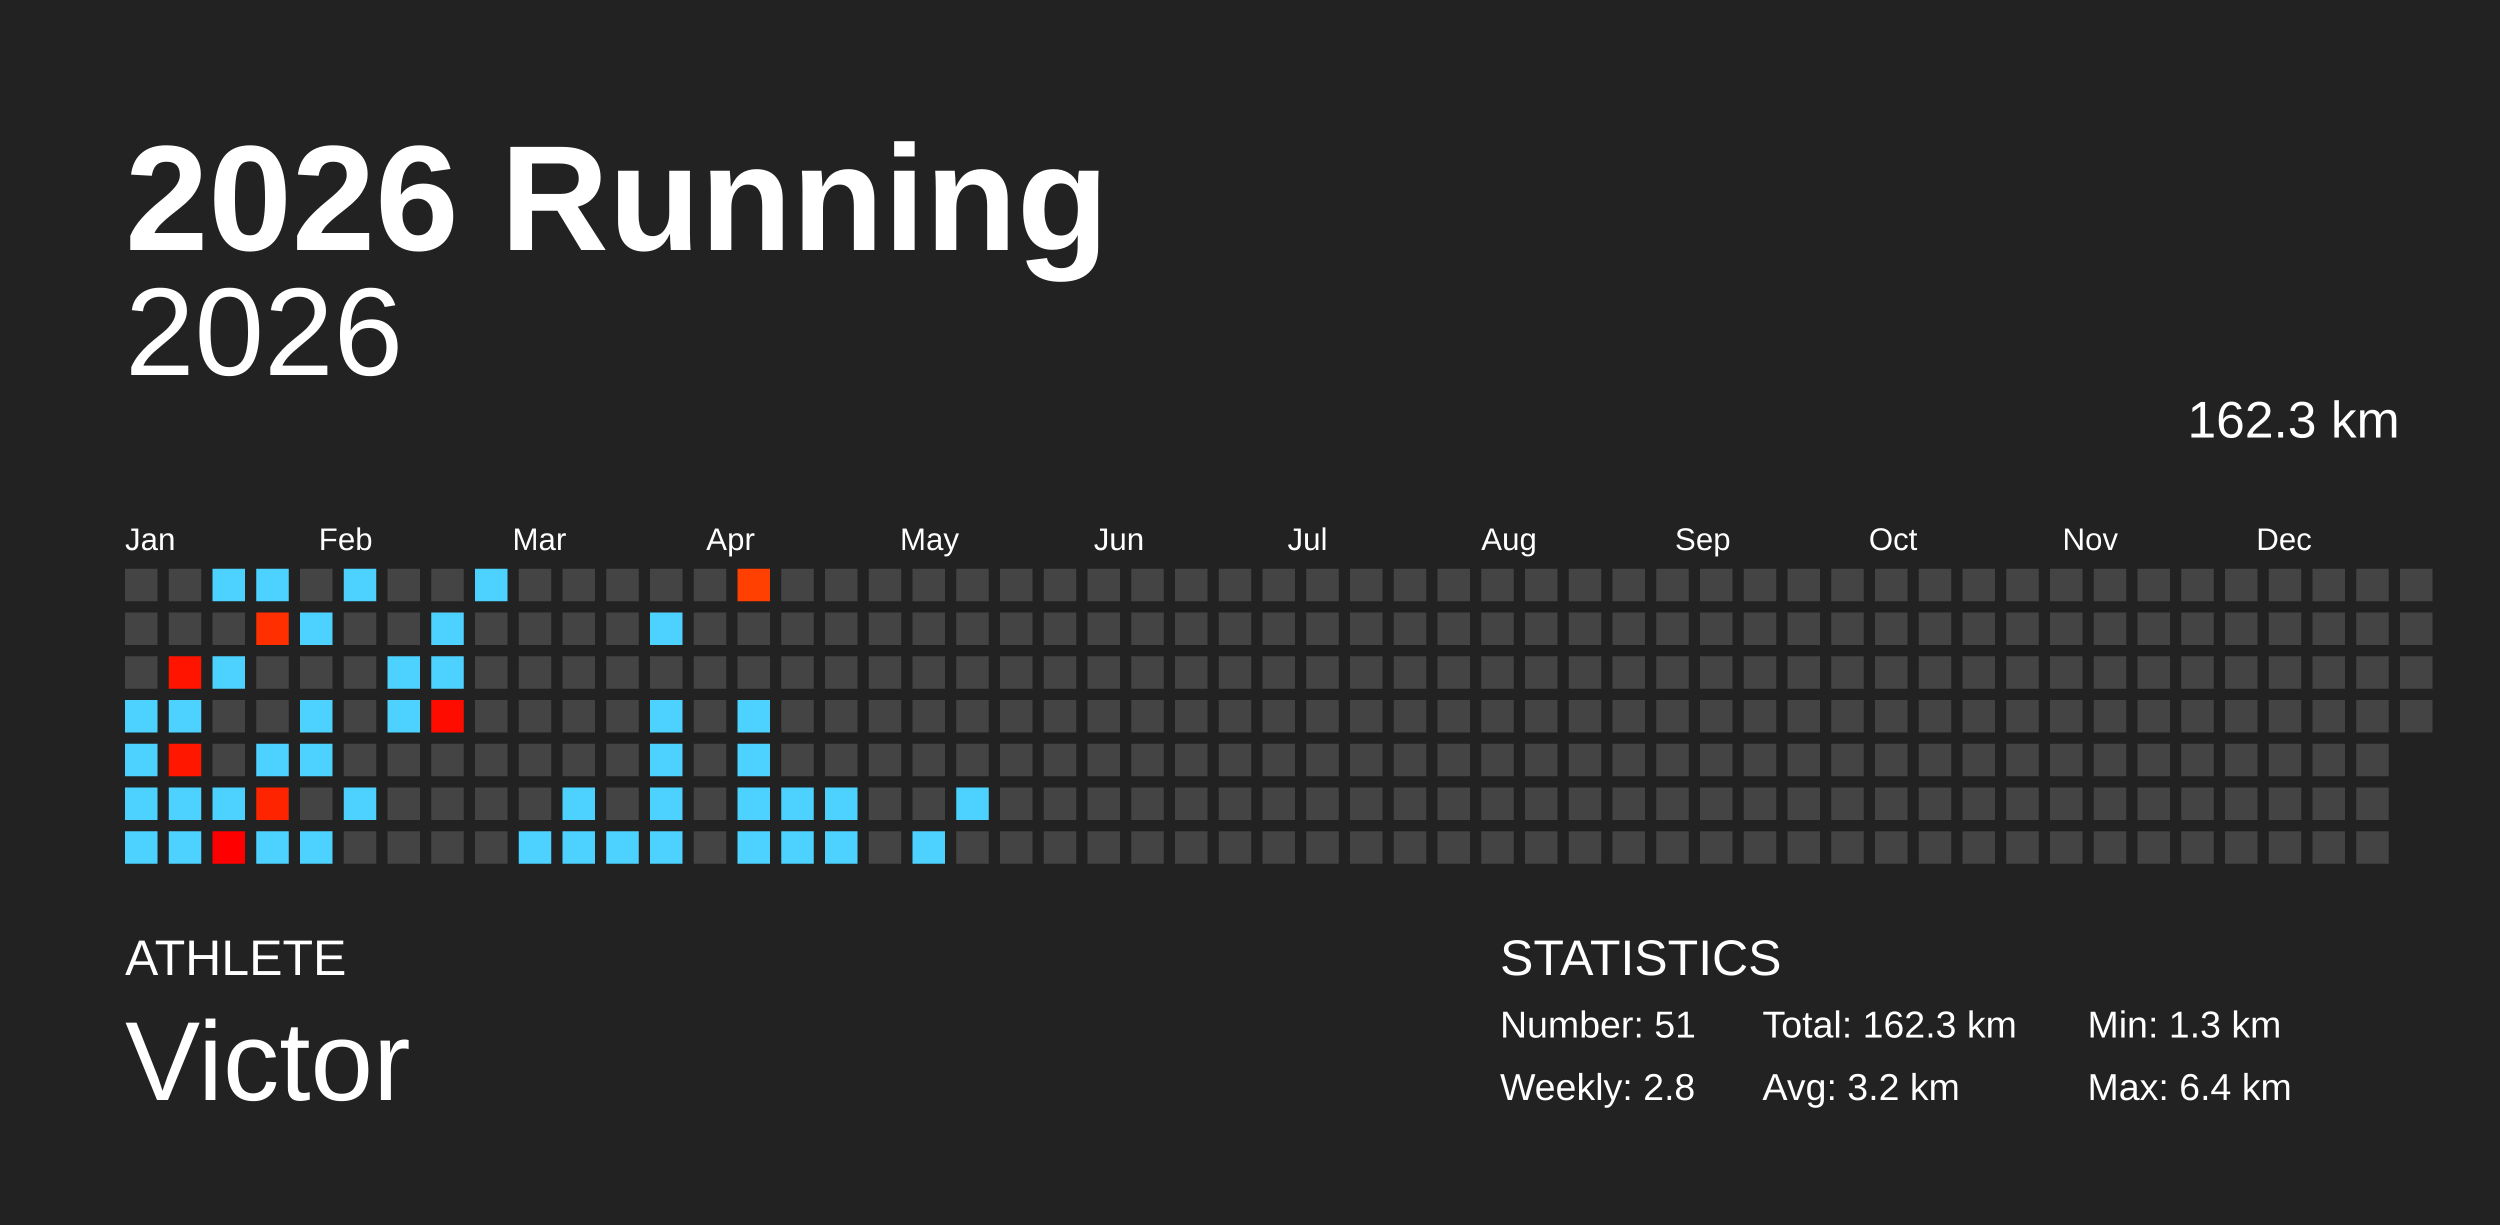
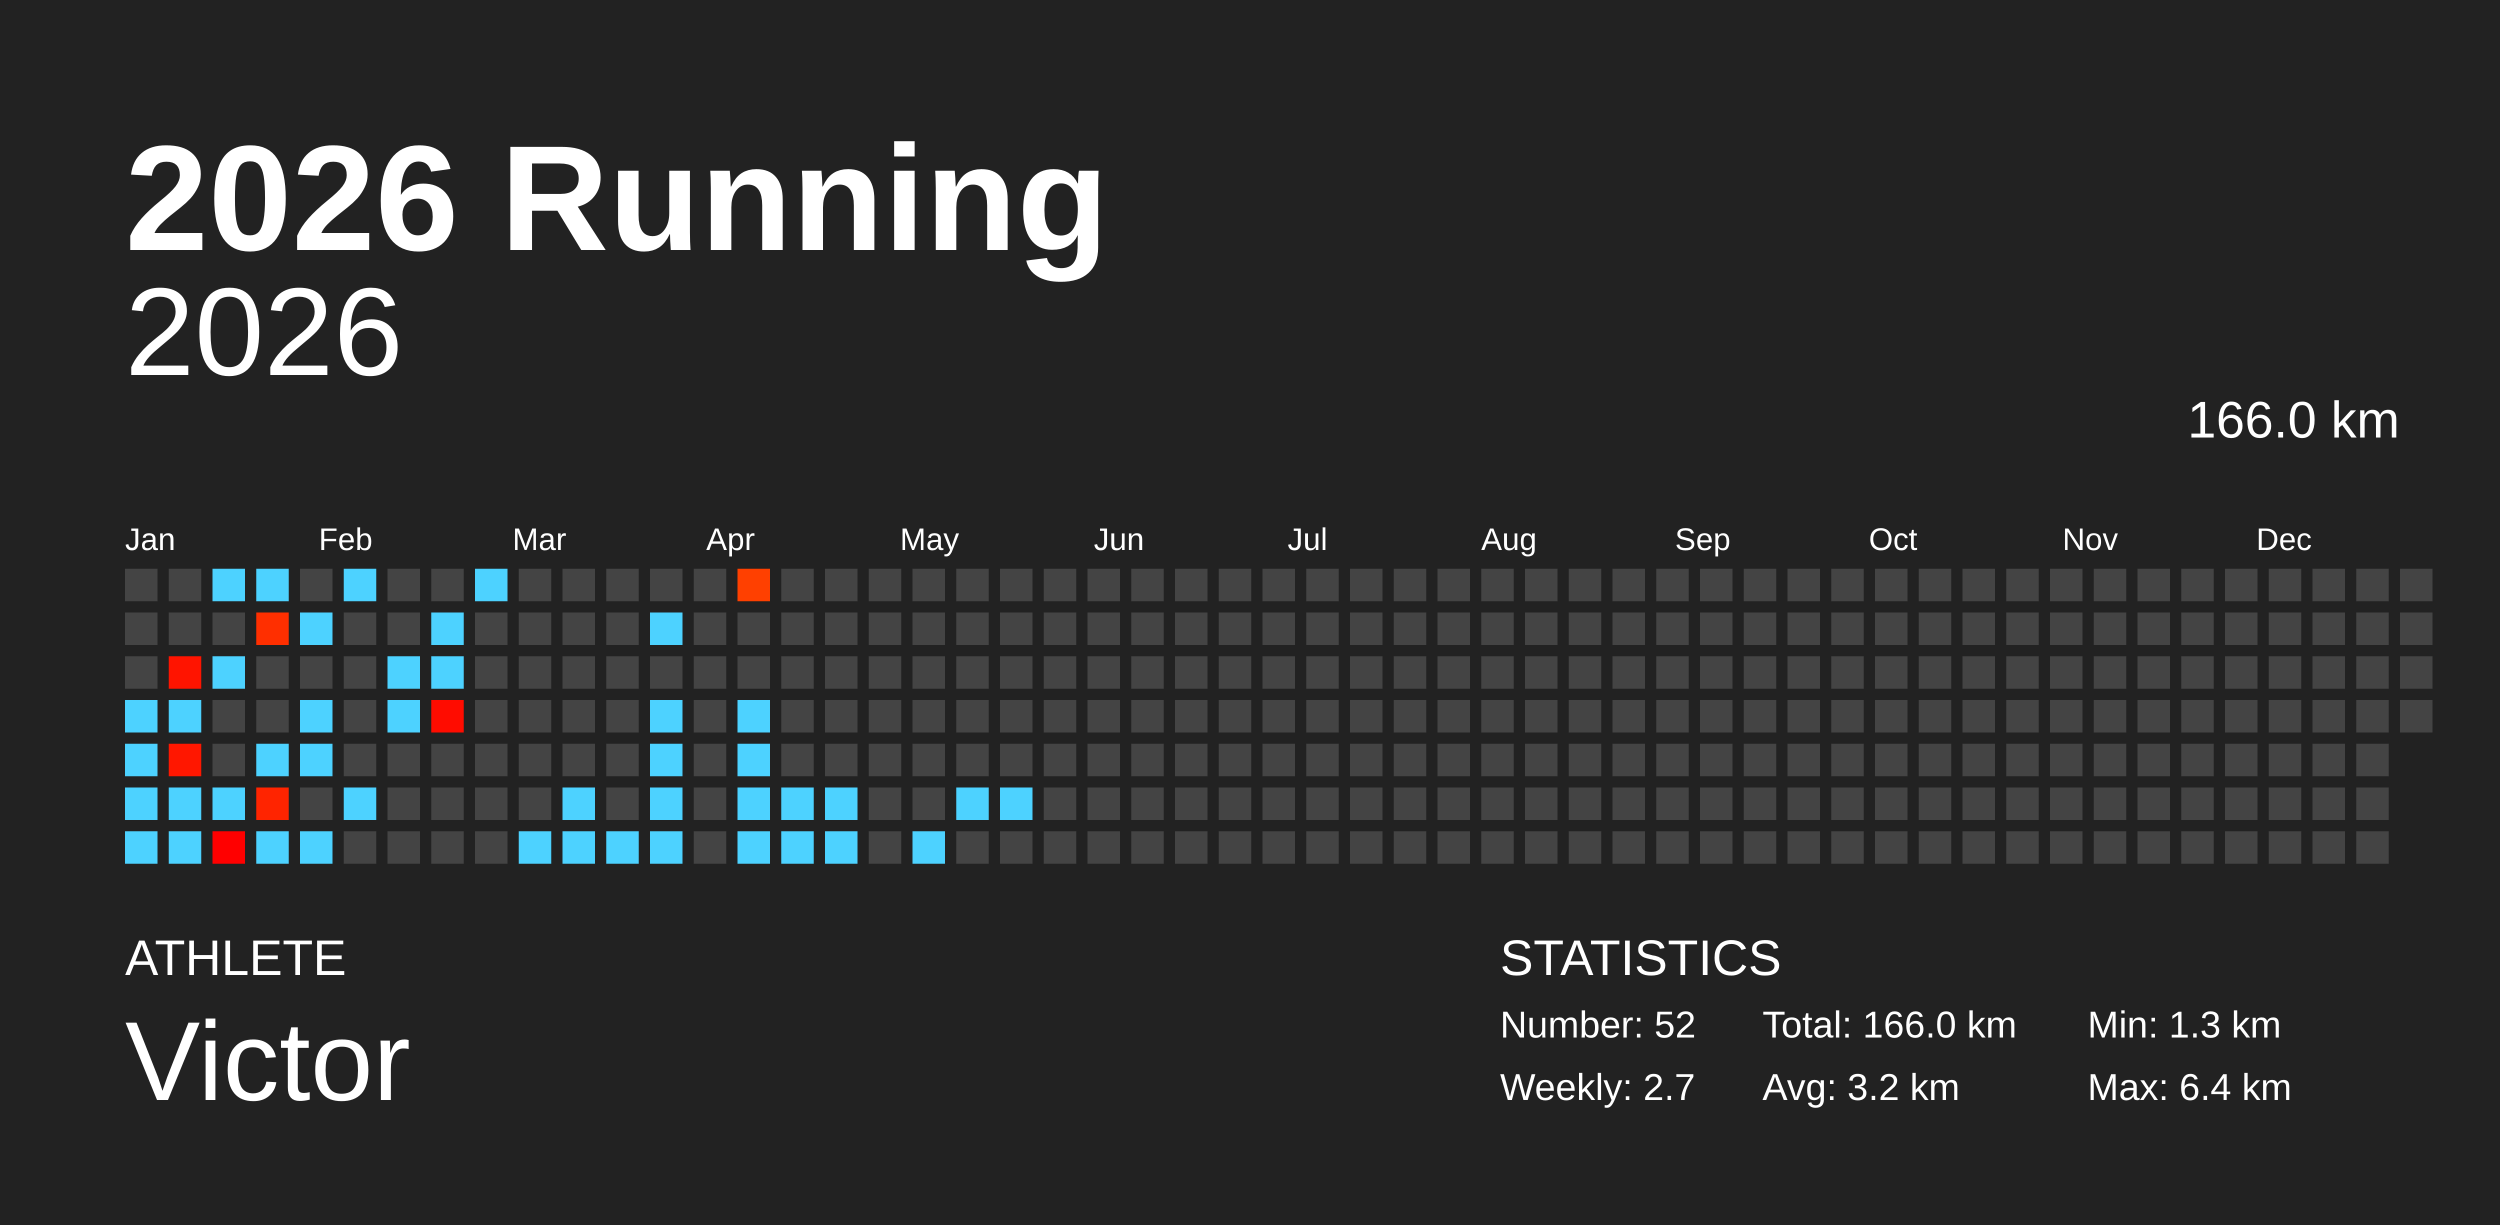
<svg xmlns="http://www.w3.org/2000/svg" baseProfile="full" height="98mm" version="1.1" viewBox="0,0,200,98" width="200mm">
  <defs />
  <rect fill="#222222" height="98" width="200" x="0" y="0" />
  <text fill="#FFFFFF" style="font-size:12px; font-family:Arial; font-weight:bold;" x="10" y="20">2026 Running</text>
  <text fill="#FFFFFF" style="font-size:4px; font-family:Arial" x="10" y="78">ATHLETE</text>
  <text fill="#FFFFFF" style="font-size:9px; font-family:Arial" x="10" y="88">Victor</text>
  <text fill="#FFFFFF" style="font-size:4px; font-family:Arial" x="120" y="78">STATISTICS</text>
-   <text fill="#FFFFFF" style="font-size:3px; font-family:Arial" x="120" y="83">Number: 51</text>
-   <text fill="#FFFFFF" style="font-size:3px; font-family:Arial" x="120" y="88">Weekly: 2.8</text>
-   <text fill="#FFFFFF" style="font-size:3px; font-family:Arial" x="141" y="83">Total: 162.3 km</text>
+   <text fill="#FFFFFF" style="font-size:3px; font-family:Arial" x="120" y="83">Number: 52</text>
+   <text fill="#FFFFFF" style="font-size:3px; font-family:Arial" x="120" y="88">Weekly: 2.7</text>
+   <text fill="#FFFFFF" style="font-size:3px; font-family:Arial" x="141" y="83">Total: 166.0 km</text>
  <text fill="#FFFFFF" style="font-size:3px; font-family:Arial" x="141" y="88">Avg: 3.2 km</text>
  <text fill="#FFFFFF" style="font-size:3px; font-family:Arial" x="167" y="83">Min: 1.3 km</text>
  <text fill="#FFFFFF" style="font-size:3px; font-family:Arial" x="167" y="88">Max: 6.4 km</text>
  <text alignment-baseline="hanging" fill="#FFFFFF" style="font-size:10.0px; font-family:Arial;" x="10" y="30">2026</text>
-   <text alignment-baseline="hanging" fill="#FFFFFF" style="font-size:4.125px; font-family:Arial;" x="175" y="35">162.3 km</text>
+   <text alignment-baseline="hanging" fill="#FFFFFF" style="font-size:4.125px; font-family:Arial;" x="175" y="35">166.0 km</text>
  <text fill="#FFFFFF" style="font-size:2.5px; font-family:Arial" x="10.0" y="44">Jan</text>
  <text fill="#FFFFFF" style="font-size:2.5px; font-family:Arial" x="25.5" y="44">Feb</text>
  <text fill="#FFFFFF" style="font-size:2.5px; font-family:Arial" x="41.0" y="44">Mar</text>
  <text fill="#FFFFFF" style="font-size:2.5px; font-family:Arial" x="56.5" y="44">Apr</text>
  <text fill="#FFFFFF" style="font-size:2.5px; font-family:Arial" x="72.0" y="44">May</text>
  <text fill="#FFFFFF" style="font-size:2.5px; font-family:Arial" x="87.5" y="44">Jun</text>
  <text fill="#FFFFFF" style="font-size:2.5px; font-family:Arial" x="103.0" y="44">Jul</text>
  <text fill="#FFFFFF" style="font-size:2.5px; font-family:Arial" x="118.5" y="44">Aug</text>
  <text fill="#FFFFFF" style="font-size:2.5px; font-family:Arial" x="134.0" y="44">Sep</text>
  <text fill="#FFFFFF" style="font-size:2.5px; font-family:Arial" x="149.5" y="44">Oct</text>
  <text fill="#FFFFFF" style="font-size:2.5px; font-family:Arial" x="165.0" y="44">Nov</text>
  <text fill="#FFFFFF" style="font-size:2.5px; font-family:Arial" x="180.5" y="44">Dec</text>
  <rect fill="#444444" height="2.6" width="2.6" x="10.0" y="45.5" />
  <rect fill="#444444" height="2.6" width="2.6" x="10.0" y="49.0" />
  <rect fill="#444444" height="2.6" width="2.6" x="10.0" y="52.5" />
  <rect fill="#4dd2ff" height="2.6" width="2.6" x="10.0" y="56.0" />
  <rect fill="#4dd2ff" height="2.6" width="2.6" x="10.0" y="59.5" />
  <rect fill="#4dd2ff" height="2.6" width="2.6" x="10.0" y="63.0" />
  <rect fill="#4dd2ff" height="2.6" width="2.6" x="10.0" y="66.5" />
  <rect fill="#444444" height="2.6" width="2.6" x="13.5" y="45.5" />
  <rect fill="#444444" height="2.6" width="2.6" x="13.5" y="49.0" />
  <rect fill="#ff1400" height="2.6" width="2.6" x="13.5" y="52.5" />
  <rect fill="#4dd2ff" height="2.6" width="2.6" x="13.5" y="56.0" />
  <rect fill="#ff1700" height="2.6" width="2.6" x="13.5" y="59.5" />
  <rect fill="#4dd2ff" height="2.6" width="2.6" x="13.5" y="63.0" />
  <rect fill="#4dd2ff" height="2.6" width="2.6" x="13.5" y="66.5" />
  <rect fill="#4dd2ff" height="2.6" width="2.6" x="17.0" y="45.5" />
  <rect fill="#444444" height="2.6" width="2.6" x="17.0" y="49.0" />
  <rect fill="#4dd2ff" height="2.6" width="2.6" x="17.0" y="52.5" />
  <rect fill="#444444" height="2.6" width="2.6" x="17.0" y="56.0" />
  <rect fill="#444444" height="2.6" width="2.6" x="17.0" y="59.5" />
  <rect fill="#4dd2ff" height="2.6" width="2.6" x="17.0" y="63.0" />
  <rect fill="#ff0000" height="2.6" width="2.6" x="17.0" y="66.5" />
  <rect fill="#4dd2ff" height="2.6" width="2.6" x="20.5" y="45.5" />
  <rect fill="#ff2f00" height="2.6" width="2.6" x="20.5" y="49.0" />
  <rect fill="#444444" height="2.6" width="2.6" x="20.5" y="52.5" />
  <rect fill="#444444" height="2.6" width="2.6" x="20.5" y="56.0" />
  <rect fill="#4dd2ff" height="2.6" width="2.6" x="20.5" y="59.5" />
  <rect fill="#ff2400" height="2.6" width="2.6" x="20.5" y="63.0" />
  <rect fill="#4dd2ff" height="2.6" width="2.6" x="20.5" y="66.5" />
  <rect fill="#444444" height="2.6" width="2.6" x="24.0" y="45.5" />
  <rect fill="#4dd2ff" height="2.6" width="2.6" x="24.0" y="49.0" />
  <rect fill="#444444" height="2.6" width="2.6" x="24.0" y="52.5" />
  <rect fill="#4dd2ff" height="2.6" width="2.6" x="24.0" y="56.0" />
  <rect fill="#4dd2ff" height="2.6" width="2.6" x="24.0" y="59.5" />
  <rect fill="#444444" height="2.6" width="2.6" x="24.0" y="63.0" />
  <rect fill="#4dd2ff" height="2.6" width="2.6" x="24.0" y="66.5" />
  <rect fill="#4dd2ff" height="2.6" width="2.6" x="27.5" y="45.5" />
  <rect fill="#444444" height="2.6" width="2.6" x="27.5" y="49.0" />
  <rect fill="#444444" height="2.6" width="2.6" x="27.5" y="52.5" />
  <rect fill="#444444" height="2.6" width="2.6" x="27.5" y="56.0" />
  <rect fill="#444444" height="2.6" width="2.6" x="27.5" y="59.5" />
  <rect fill="#4dd2ff" height="2.6" width="2.6" x="27.5" y="63.0" />
  <rect fill="#444444" height="2.6" width="2.6" x="27.5" y="66.5" />
  <rect fill="#444444" height="2.6" width="2.6" x="31.0" y="45.5" />
  <rect fill="#444444" height="2.6" width="2.6" x="31.0" y="49.0" />
  <rect fill="#4dd2ff" height="2.6" width="2.6" x="31.0" y="52.5" />
  <rect fill="#4dd2ff" height="2.6" width="2.6" x="31.0" y="56.0" />
  <rect fill="#444444" height="2.6" width="2.6" x="31.0" y="59.5" />
  <rect fill="#444444" height="2.6" width="2.6" x="31.0" y="63.0" />
  <rect fill="#444444" height="2.6" width="2.6" x="31.0" y="66.5" />
  <rect fill="#444444" height="2.6" width="2.6" x="34.5" y="45.5" />
  <rect fill="#4dd2ff" height="2.6" width="2.6" x="34.5" y="49.0" />
  <rect fill="#4dd2ff" height="2.6" width="2.6" x="34.5" y="52.5" />
  <rect fill="#ff0c00" height="2.6" width="2.6" x="34.5" y="56.0" />
  <rect fill="#444444" height="2.6" width="2.6" x="34.5" y="59.5" />
  <rect fill="#444444" height="2.6" width="2.6" x="34.5" y="63.0" />
  <rect fill="#444444" height="2.6" width="2.6" x="34.5" y="66.5" />
  <rect fill="#4dd2ff" height="2.6" width="2.6" x="38.0" y="45.5" />
  <rect fill="#444444" height="2.6" width="2.6" x="38.0" y="49.0" />
  <rect fill="#444444" height="2.6" width="2.6" x="38.0" y="52.5" />
  <rect fill="#444444" height="2.6" width="2.6" x="38.0" y="56.0" />
  <rect fill="#444444" height="2.6" width="2.6" x="38.0" y="59.5" />
  <rect fill="#444444" height="2.6" width="2.6" x="38.0" y="63.0" />
  <rect fill="#444444" height="2.6" width="2.6" x="38.0" y="66.5" />
  <rect fill="#444444" height="2.6" width="2.6" x="41.5" y="45.5" />
  <rect fill="#444444" height="2.6" width="2.6" x="41.5" y="49.0" />
  <rect fill="#444444" height="2.6" width="2.6" x="41.5" y="52.5" />
  <rect fill="#444444" height="2.6" width="2.6" x="41.5" y="56.0" />
  <rect fill="#444444" height="2.6" width="2.6" x="41.5" y="59.5" />
  <rect fill="#444444" height="2.6" width="2.6" x="41.5" y="63.0" />
  <rect fill="#4dd2ff" height="2.6" width="2.6" x="41.5" y="66.5" />
  <rect fill="#444444" height="2.6" width="2.6" x="45.0" y="45.5" />
  <rect fill="#444444" height="2.6" width="2.6" x="45.0" y="49.0" />
  <rect fill="#444444" height="2.6" width="2.6" x="45.0" y="52.5" />
  <rect fill="#444444" height="2.6" width="2.6" x="45.0" y="56.0" />
  <rect fill="#444444" height="2.6" width="2.6" x="45.0" y="59.5" />
  <rect fill="#4dd2ff" height="2.6" width="2.6" x="45.0" y="63.0" />
  <rect fill="#4dd2ff" height="2.6" width="2.6" x="45.0" y="66.5" />
  <rect fill="#444444" height="2.6" width="2.6" x="48.5" y="45.5" />
  <rect fill="#444444" height="2.6" width="2.6" x="48.5" y="49.0" />
  <rect fill="#444444" height="2.6" width="2.6" x="48.5" y="52.5" />
  <rect fill="#444444" height="2.6" width="2.6" x="48.5" y="56.0" />
  <rect fill="#444444" height="2.6" width="2.6" x="48.5" y="59.5" />
  <rect fill="#444444" height="2.6" width="2.6" x="48.5" y="63.0" />
  <rect fill="#4dd2ff" height="2.6" width="2.6" x="48.5" y="66.5" />
  <rect fill="#444444" height="2.6" width="2.6" x="52.0" y="45.5" />
  <rect fill="#4dd2ff" height="2.6" width="2.6" x="52.0" y="49.0" />
  <rect fill="#444444" height="2.6" width="2.6" x="52.0" y="52.5" />
  <rect fill="#4dd2ff" height="2.6" width="2.6" x="52.0" y="56.0" />
  <rect fill="#4dd2ff" height="2.6" width="2.6" x="52.0" y="59.5" />
  <rect fill="#4dd2ff" height="2.6" width="2.6" x="52.0" y="63.0" />
  <rect fill="#4dd2ff" height="2.6" width="2.6" x="52.0" y="66.5" />
  <rect fill="#444444" height="2.6" width="2.6" x="55.5" y="45.5" />
  <rect fill="#444444" height="2.6" width="2.6" x="55.5" y="49.0" />
  <rect fill="#444444" height="2.6" width="2.6" x="55.5" y="52.5" />
  <rect fill="#444444" height="2.6" width="2.6" x="55.5" y="56.0" />
  <rect fill="#444444" height="2.6" width="2.6" x="55.5" y="59.5" />
  <rect fill="#444444" height="2.6" width="2.6" x="55.5" y="63.0" />
  <rect fill="#444444" height="2.6" width="2.6" x="55.5" y="66.5" />
  <rect fill="#ff4000" height="2.6" width="2.6" x="59.0" y="45.5" />
  <rect fill="#444444" height="2.6" width="2.6" x="59.0" y="49.0" />
  <rect fill="#444444" height="2.6" width="2.6" x="59.0" y="52.5" />
  <rect fill="#4dd2ff" height="2.6" width="2.6" x="59.0" y="56.0" />
  <rect fill="#4dd2ff" height="2.6" width="2.6" x="59.0" y="59.5" />
  <rect fill="#4dd2ff" height="2.6" width="2.6" x="59.0" y="63.0" />
  <rect fill="#4dd2ff" height="2.6" width="2.6" x="59.0" y="66.5" />
  <rect fill="#444444" height="2.6" width="2.6" x="62.5" y="45.5" />
  <rect fill="#444444" height="2.6" width="2.6" x="62.5" y="49.0" />
  <rect fill="#444444" height="2.6" width="2.6" x="62.5" y="52.5" />
  <rect fill="#444444" height="2.6" width="2.6" x="62.5" y="56.0" />
  <rect fill="#444444" height="2.6" width="2.6" x="62.5" y="59.5" />
  <rect fill="#4dd2ff" height="2.6" width="2.6" x="62.5" y="63.0" />
  <rect fill="#4dd2ff" height="2.6" width="2.6" x="62.5" y="66.5" />
  <rect fill="#444444" height="2.6" width="2.6" x="66.0" y="45.5" />
  <rect fill="#444444" height="2.6" width="2.6" x="66.0" y="49.0" />
  <rect fill="#444444" height="2.6" width="2.6" x="66.0" y="52.5" />
  <rect fill="#444444" height="2.6" width="2.6" x="66.0" y="56.0" />
  <rect fill="#444444" height="2.6" width="2.6" x="66.0" y="59.5" />
  <rect fill="#4dd2ff" height="2.6" width="2.6" x="66.0" y="63.0" />
  <rect fill="#4dd2ff" height="2.6" width="2.6" x="66.0" y="66.5" />
  <rect fill="#444444" height="2.6" width="2.6" x="69.5" y="45.5" />
  <rect fill="#444444" height="2.6" width="2.6" x="69.5" y="49.0" />
  <rect fill="#444444" height="2.6" width="2.6" x="69.5" y="52.5" />
  <rect fill="#444444" height="2.6" width="2.6" x="69.5" y="56.0" />
  <rect fill="#444444" height="2.6" width="2.6" x="69.5" y="59.5" />
  <rect fill="#444444" height="2.6" width="2.6" x="69.5" y="63.0" />
  <rect fill="#444444" height="2.6" width="2.6" x="69.5" y="66.5" />
  <rect fill="#444444" height="2.6" width="2.6" x="73.0" y="45.5" />
  <rect fill="#444444" height="2.6" width="2.6" x="73.0" y="49.0" />
  <rect fill="#444444" height="2.6" width="2.6" x="73.0" y="52.5" />
  <rect fill="#444444" height="2.6" width="2.6" x="73.0" y="56.0" />
  <rect fill="#444444" height="2.6" width="2.6" x="73.0" y="59.5" />
  <rect fill="#444444" height="2.6" width="2.6" x="73.0" y="63.0" />
  <rect fill="#4dd2ff" height="2.6" width="2.6" x="73.0" y="66.5" />
  <rect fill="#444444" height="2.6" width="2.6" x="76.5" y="45.5" />
  <rect fill="#444444" height="2.6" width="2.6" x="76.5" y="49.0" />
  <rect fill="#444444" height="2.6" width="2.6" x="76.5" y="52.5" />
  <rect fill="#444444" height="2.6" width="2.6" x="76.5" y="56.0" />
  <rect fill="#444444" height="2.6" width="2.6" x="76.5" y="59.5" />
  <rect fill="#4dd2ff" height="2.6" width="2.6" x="76.5" y="63.0" />
  <rect fill="#444444" height="2.6" width="2.6" x="76.5" y="66.5" />
  <rect fill="#444444" height="2.6" width="2.6" x="80.0" y="45.5" />
  <rect fill="#444444" height="2.6" width="2.6" x="80.0" y="49.0" />
  <rect fill="#444444" height="2.6" width="2.6" x="80.0" y="52.5" />
  <rect fill="#444444" height="2.6" width="2.6" x="80.0" y="56.0" />
  <rect fill="#444444" height="2.6" width="2.6" x="80.0" y="59.5" />
-   <rect fill="#444444" height="2.6" width="2.6" x="80.0" y="63.0" />
+   <rect fill="#4dd2ff" height="2.6" width="2.6" x="80.0" y="63.0" />
  <rect fill="#444444" height="2.6" width="2.6" x="80.0" y="66.5" />
  <rect fill="#444444" height="2.6" width="2.6" x="83.5" y="45.5" />
  <rect fill="#444444" height="2.6" width="2.6" x="83.5" y="49.0" />
  <rect fill="#444444" height="2.6" width="2.6" x="83.5" y="52.5" />
  <rect fill="#444444" height="2.6" width="2.6" x="83.5" y="56.0" />
  <rect fill="#444444" height="2.6" width="2.6" x="83.5" y="59.5" />
  <rect fill="#444444" height="2.6" width="2.6" x="83.5" y="63.0" />
  <rect fill="#444444" height="2.6" width="2.6" x="83.5" y="66.5" />
  <rect fill="#444444" height="2.6" width="2.6" x="87.0" y="45.5" />
  <rect fill="#444444" height="2.6" width="2.6" x="87.0" y="49.0" />
  <rect fill="#444444" height="2.6" width="2.6" x="87.0" y="52.5" />
  <rect fill="#444444" height="2.6" width="2.6" x="87.0" y="56.0" />
  <rect fill="#444444" height="2.6" width="2.6" x="87.0" y="59.5" />
  <rect fill="#444444" height="2.6" width="2.6" x="87.0" y="63.0" />
  <rect fill="#444444" height="2.6" width="2.6" x="87.0" y="66.5" />
  <rect fill="#444444" height="2.6" width="2.6" x="90.5" y="45.5" />
  <rect fill="#444444" height="2.6" width="2.6" x="90.5" y="49.0" />
  <rect fill="#444444" height="2.6" width="2.6" x="90.5" y="52.5" />
  <rect fill="#444444" height="2.6" width="2.6" x="90.5" y="56.0" />
  <rect fill="#444444" height="2.6" width="2.6" x="90.5" y="59.5" />
  <rect fill="#444444" height="2.6" width="2.6" x="90.5" y="63.0" />
  <rect fill="#444444" height="2.6" width="2.6" x="90.5" y="66.5" />
  <rect fill="#444444" height="2.6" width="2.6" x="94.0" y="45.5" />
  <rect fill="#444444" height="2.6" width="2.6" x="94.0" y="49.0" />
  <rect fill="#444444" height="2.6" width="2.6" x="94.0" y="52.5" />
  <rect fill="#444444" height="2.6" width="2.6" x="94.0" y="56.0" />
  <rect fill="#444444" height="2.6" width="2.6" x="94.0" y="59.5" />
  <rect fill="#444444" height="2.6" width="2.6" x="94.0" y="63.0" />
  <rect fill="#444444" height="2.6" width="2.6" x="94.0" y="66.5" />
  <rect fill="#444444" height="2.6" width="2.6" x="97.5" y="45.5" />
  <rect fill="#444444" height="2.6" width="2.6" x="97.5" y="49.0" />
  <rect fill="#444444" height="2.6" width="2.6" x="97.5" y="52.5" />
  <rect fill="#444444" height="2.6" width="2.6" x="97.5" y="56.0" />
  <rect fill="#444444" height="2.6" width="2.6" x="97.5" y="59.5" />
  <rect fill="#444444" height="2.6" width="2.6" x="97.5" y="63.0" />
  <rect fill="#444444" height="2.6" width="2.6" x="97.5" y="66.5" />
  <rect fill="#444444" height="2.6" width="2.6" x="101.0" y="45.5" />
  <rect fill="#444444" height="2.6" width="2.6" x="101.0" y="49.0" />
  <rect fill="#444444" height="2.6" width="2.6" x="101.0" y="52.5" />
  <rect fill="#444444" height="2.6" width="2.6" x="101.0" y="56.0" />
  <rect fill="#444444" height="2.6" width="2.6" x="101.0" y="59.5" />
  <rect fill="#444444" height="2.6" width="2.6" x="101.0" y="63.0" />
  <rect fill="#444444" height="2.6" width="2.6" x="101.0" y="66.5" />
  <rect fill="#444444" height="2.6" width="2.6" x="104.5" y="45.5" />
  <rect fill="#444444" height="2.6" width="2.6" x="104.5" y="49.0" />
  <rect fill="#444444" height="2.6" width="2.6" x="104.5" y="52.5" />
  <rect fill="#444444" height="2.6" width="2.6" x="104.5" y="56.0" />
  <rect fill="#444444" height="2.6" width="2.6" x="104.5" y="59.5" />
  <rect fill="#444444" height="2.6" width="2.6" x="104.5" y="63.0" />
  <rect fill="#444444" height="2.6" width="2.6" x="104.5" y="66.5" />
  <rect fill="#444444" height="2.6" width="2.6" x="108.0" y="45.5" />
  <rect fill="#444444" height="2.6" width="2.6" x="108.0" y="49.0" />
  <rect fill="#444444" height="2.6" width="2.6" x="108.0" y="52.5" />
  <rect fill="#444444" height="2.6" width="2.6" x="108.0" y="56.0" />
  <rect fill="#444444" height="2.6" width="2.6" x="108.0" y="59.5" />
  <rect fill="#444444" height="2.6" width="2.6" x="108.0" y="63.0" />
  <rect fill="#444444" height="2.6" width="2.6" x="108.0" y="66.5" />
  <rect fill="#444444" height="2.6" width="2.6" x="111.5" y="45.5" />
  <rect fill="#444444" height="2.6" width="2.6" x="111.5" y="49.0" />
  <rect fill="#444444" height="2.6" width="2.6" x="111.5" y="52.5" />
  <rect fill="#444444" height="2.6" width="2.6" x="111.5" y="56.0" />
  <rect fill="#444444" height="2.6" width="2.6" x="111.5" y="59.5" />
  <rect fill="#444444" height="2.6" width="2.6" x="111.5" y="63.0" />
  <rect fill="#444444" height="2.6" width="2.6" x="111.5" y="66.5" />
  <rect fill="#444444" height="2.6" width="2.6" x="115.0" y="45.5" />
  <rect fill="#444444" height="2.6" width="2.6" x="115.0" y="49.0" />
  <rect fill="#444444" height="2.6" width="2.6" x="115.0" y="52.5" />
  <rect fill="#444444" height="2.6" width="2.6" x="115.0" y="56.0" />
  <rect fill="#444444" height="2.6" width="2.6" x="115.0" y="59.5" />
  <rect fill="#444444" height="2.6" width="2.6" x="115.0" y="63.0" />
  <rect fill="#444444" height="2.6" width="2.6" x="115.0" y="66.5" />
  <rect fill="#444444" height="2.6" width="2.6" x="118.5" y="45.5" />
  <rect fill="#444444" height="2.6" width="2.6" x="118.5" y="49.0" />
  <rect fill="#444444" height="2.6" width="2.6" x="118.5" y="52.5" />
  <rect fill="#444444" height="2.6" width="2.6" x="118.5" y="56.0" />
  <rect fill="#444444" height="2.6" width="2.6" x="118.5" y="59.5" />
  <rect fill="#444444" height="2.6" width="2.6" x="118.5" y="63.0" />
  <rect fill="#444444" height="2.6" width="2.6" x="118.5" y="66.5" />
  <rect fill="#444444" height="2.6" width="2.6" x="122.0" y="45.5" />
  <rect fill="#444444" height="2.6" width="2.6" x="122.0" y="49.0" />
  <rect fill="#444444" height="2.6" width="2.6" x="122.0" y="52.5" />
  <rect fill="#444444" height="2.6" width="2.6" x="122.0" y="56.0" />
  <rect fill="#444444" height="2.6" width="2.6" x="122.0" y="59.5" />
  <rect fill="#444444" height="2.6" width="2.6" x="122.0" y="63.0" />
  <rect fill="#444444" height="2.6" width="2.6" x="122.0" y="66.5" />
  <rect fill="#444444" height="2.6" width="2.6" x="125.5" y="45.5" />
  <rect fill="#444444" height="2.6" width="2.6" x="125.5" y="49.0" />
  <rect fill="#444444" height="2.6" width="2.6" x="125.5" y="52.5" />
  <rect fill="#444444" height="2.6" width="2.6" x="125.5" y="56.0" />
  <rect fill="#444444" height="2.6" width="2.6" x="125.5" y="59.5" />
  <rect fill="#444444" height="2.6" width="2.6" x="125.5" y="63.0" />
  <rect fill="#444444" height="2.6" width="2.6" x="125.5" y="66.5" />
  <rect fill="#444444" height="2.6" width="2.6" x="129.0" y="45.5" />
  <rect fill="#444444" height="2.6" width="2.6" x="129.0" y="49.0" />
  <rect fill="#444444" height="2.6" width="2.6" x="129.0" y="52.5" />
  <rect fill="#444444" height="2.6" width="2.6" x="129.0" y="56.0" />
  <rect fill="#444444" height="2.6" width="2.6" x="129.0" y="59.5" />
  <rect fill="#444444" height="2.6" width="2.6" x="129.0" y="63.0" />
  <rect fill="#444444" height="2.6" width="2.6" x="129.0" y="66.5" />
  <rect fill="#444444" height="2.6" width="2.6" x="132.5" y="45.5" />
  <rect fill="#444444" height="2.6" width="2.6" x="132.5" y="49.0" />
  <rect fill="#444444" height="2.6" width="2.6" x="132.5" y="52.5" />
  <rect fill="#444444" height="2.6" width="2.6" x="132.5" y="56.0" />
  <rect fill="#444444" height="2.6" width="2.6" x="132.5" y="59.5" />
  <rect fill="#444444" height="2.6" width="2.6" x="132.5" y="63.0" />
  <rect fill="#444444" height="2.6" width="2.6" x="132.5" y="66.5" />
  <rect fill="#444444" height="2.6" width="2.6" x="136.0" y="45.5" />
  <rect fill="#444444" height="2.6" width="2.6" x="136.0" y="49.0" />
  <rect fill="#444444" height="2.6" width="2.6" x="136.0" y="52.5" />
  <rect fill="#444444" height="2.6" width="2.6" x="136.0" y="56.0" />
  <rect fill="#444444" height="2.6" width="2.6" x="136.0" y="59.5" />
  <rect fill="#444444" height="2.6" width="2.6" x="136.0" y="63.0" />
  <rect fill="#444444" height="2.6" width="2.6" x="136.0" y="66.5" />
  <rect fill="#444444" height="2.6" width="2.6" x="139.5" y="45.5" />
  <rect fill="#444444" height="2.6" width="2.6" x="139.5" y="49.0" />
  <rect fill="#444444" height="2.6" width="2.6" x="139.5" y="52.5" />
  <rect fill="#444444" height="2.6" width="2.6" x="139.5" y="56.0" />
  <rect fill="#444444" height="2.6" width="2.6" x="139.5" y="59.5" />
  <rect fill="#444444" height="2.6" width="2.6" x="139.5" y="63.0" />
  <rect fill="#444444" height="2.6" width="2.6" x="139.5" y="66.5" />
  <rect fill="#444444" height="2.6" width="2.6" x="143.0" y="45.5" />
  <rect fill="#444444" height="2.6" width="2.6" x="143.0" y="49.0" />
  <rect fill="#444444" height="2.6" width="2.6" x="143.0" y="52.5" />
  <rect fill="#444444" height="2.6" width="2.6" x="143.0" y="56.0" />
  <rect fill="#444444" height="2.6" width="2.6" x="143.0" y="59.5" />
  <rect fill="#444444" height="2.6" width="2.6" x="143.0" y="63.0" />
  <rect fill="#444444" height="2.6" width="2.6" x="143.0" y="66.5" />
  <rect fill="#444444" height="2.6" width="2.6" x="146.5" y="45.5" />
  <rect fill="#444444" height="2.6" width="2.6" x="146.5" y="49.0" />
  <rect fill="#444444" height="2.6" width="2.6" x="146.5" y="52.5" />
  <rect fill="#444444" height="2.6" width="2.6" x="146.5" y="56.0" />
  <rect fill="#444444" height="2.6" width="2.6" x="146.5" y="59.5" />
  <rect fill="#444444" height="2.6" width="2.6" x="146.5" y="63.0" />
  <rect fill="#444444" height="2.6" width="2.6" x="146.5" y="66.5" />
  <rect fill="#444444" height="2.6" width="2.6" x="150.0" y="45.5" />
  <rect fill="#444444" height="2.6" width="2.6" x="150.0" y="49.0" />
  <rect fill="#444444" height="2.6" width="2.6" x="150.0" y="52.5" />
  <rect fill="#444444" height="2.6" width="2.6" x="150.0" y="56.0" />
  <rect fill="#444444" height="2.6" width="2.6" x="150.0" y="59.5" />
  <rect fill="#444444" height="2.6" width="2.6" x="150.0" y="63.0" />
  <rect fill="#444444" height="2.6" width="2.6" x="150.0" y="66.5" />
  <rect fill="#444444" height="2.6" width="2.6" x="153.5" y="45.5" />
  <rect fill="#444444" height="2.6" width="2.6" x="153.5" y="49.0" />
  <rect fill="#444444" height="2.6" width="2.6" x="153.5" y="52.5" />
  <rect fill="#444444" height="2.6" width="2.6" x="153.5" y="56.0" />
  <rect fill="#444444" height="2.6" width="2.6" x="153.5" y="59.5" />
  <rect fill="#444444" height="2.6" width="2.6" x="153.5" y="63.0" />
  <rect fill="#444444" height="2.6" width="2.6" x="153.5" y="66.5" />
  <rect fill="#444444" height="2.6" width="2.6" x="157.0" y="45.5" />
  <rect fill="#444444" height="2.6" width="2.6" x="157.0" y="49.0" />
  <rect fill="#444444" height="2.6" width="2.6" x="157.0" y="52.5" />
  <rect fill="#444444" height="2.6" width="2.6" x="157.0" y="56.0" />
  <rect fill="#444444" height="2.6" width="2.6" x="157.0" y="59.5" />
  <rect fill="#444444" height="2.6" width="2.6" x="157.0" y="63.0" />
  <rect fill="#444444" height="2.6" width="2.6" x="157.0" y="66.5" />
  <rect fill="#444444" height="2.6" width="2.6" x="160.5" y="45.5" />
  <rect fill="#444444" height="2.6" width="2.6" x="160.5" y="49.0" />
  <rect fill="#444444" height="2.6" width="2.6" x="160.5" y="52.5" />
  <rect fill="#444444" height="2.6" width="2.6" x="160.5" y="56.0" />
  <rect fill="#444444" height="2.6" width="2.6" x="160.5" y="59.5" />
  <rect fill="#444444" height="2.6" width="2.6" x="160.5" y="63.0" />
  <rect fill="#444444" height="2.6" width="2.6" x="160.5" y="66.5" />
  <rect fill="#444444" height="2.6" width="2.6" x="164.0" y="45.5" />
  <rect fill="#444444" height="2.6" width="2.6" x="164.0" y="49.0" />
  <rect fill="#444444" height="2.6" width="2.6" x="164.0" y="52.5" />
  <rect fill="#444444" height="2.6" width="2.6" x="164.0" y="56.0" />
  <rect fill="#444444" height="2.6" width="2.6" x="164.0" y="59.5" />
  <rect fill="#444444" height="2.6" width="2.6" x="164.0" y="63.0" />
  <rect fill="#444444" height="2.6" width="2.6" x="164.0" y="66.5" />
  <rect fill="#444444" height="2.6" width="2.6" x="167.5" y="45.5" />
  <rect fill="#444444" height="2.6" width="2.6" x="167.5" y="49.0" />
  <rect fill="#444444" height="2.6" width="2.6" x="167.5" y="52.5" />
  <rect fill="#444444" height="2.6" width="2.6" x="167.5" y="56.0" />
  <rect fill="#444444" height="2.6" width="2.6" x="167.5" y="59.5" />
  <rect fill="#444444" height="2.6" width="2.6" x="167.5" y="63.0" />
  <rect fill="#444444" height="2.6" width="2.6" x="167.5" y="66.5" />
  <rect fill="#444444" height="2.6" width="2.6" x="171.0" y="45.5" />
  <rect fill="#444444" height="2.6" width="2.6" x="171.0" y="49.0" />
  <rect fill="#444444" height="2.6" width="2.6" x="171.0" y="52.5" />
  <rect fill="#444444" height="2.6" width="2.6" x="171.0" y="56.0" />
  <rect fill="#444444" height="2.6" width="2.6" x="171.0" y="59.5" />
  <rect fill="#444444" height="2.6" width="2.6" x="171.0" y="63.0" />
  <rect fill="#444444" height="2.6" width="2.6" x="171.0" y="66.5" />
  <rect fill="#444444" height="2.6" width="2.6" x="174.5" y="45.5" />
  <rect fill="#444444" height="2.6" width="2.6" x="174.5" y="49.0" />
  <rect fill="#444444" height="2.6" width="2.6" x="174.5" y="52.5" />
  <rect fill="#444444" height="2.6" width="2.6" x="174.5" y="56.0" />
  <rect fill="#444444" height="2.6" width="2.6" x="174.5" y="59.5" />
  <rect fill="#444444" height="2.6" width="2.6" x="174.5" y="63.0" />
  <rect fill="#444444" height="2.6" width="2.6" x="174.5" y="66.5" />
  <rect fill="#444444" height="2.6" width="2.6" x="178.0" y="45.5" />
  <rect fill="#444444" height="2.6" width="2.6" x="178.0" y="49.0" />
  <rect fill="#444444" height="2.6" width="2.6" x="178.0" y="52.5" />
  <rect fill="#444444" height="2.6" width="2.6" x="178.0" y="56.0" />
  <rect fill="#444444" height="2.6" width="2.6" x="178.0" y="59.5" />
  <rect fill="#444444" height="2.6" width="2.6" x="178.0" y="63.0" />
  <rect fill="#444444" height="2.6" width="2.6" x="178.0" y="66.5" />
  <rect fill="#444444" height="2.6" width="2.6" x="181.5" y="45.5" />
  <rect fill="#444444" height="2.6" width="2.6" x="181.5" y="49.0" />
  <rect fill="#444444" height="2.6" width="2.6" x="181.5" y="52.5" />
  <rect fill="#444444" height="2.6" width="2.6" x="181.5" y="56.0" />
  <rect fill="#444444" height="2.6" width="2.6" x="181.5" y="59.5" />
  <rect fill="#444444" height="2.6" width="2.6" x="181.5" y="63.0" />
  <rect fill="#444444" height="2.6" width="2.6" x="181.5" y="66.5" />
  <rect fill="#444444" height="2.6" width="2.6" x="185.0" y="45.5" />
  <rect fill="#444444" height="2.6" width="2.6" x="185.0" y="49.0" />
  <rect fill="#444444" height="2.6" width="2.6" x="185.0" y="52.5" />
  <rect fill="#444444" height="2.6" width="2.6" x="185.0" y="56.0" />
  <rect fill="#444444" height="2.6" width="2.6" x="185.0" y="59.5" />
  <rect fill="#444444" height="2.6" width="2.6" x="185.0" y="63.0" />
  <rect fill="#444444" height="2.6" width="2.6" x="185.0" y="66.5" />
  <rect fill="#444444" height="2.6" width="2.6" x="188.5" y="45.5" />
  <rect fill="#444444" height="2.6" width="2.6" x="188.5" y="49.0" />
  <rect fill="#444444" height="2.6" width="2.6" x="188.5" y="52.5" />
  <rect fill="#444444" height="2.6" width="2.6" x="188.5" y="56.0" />
  <rect fill="#444444" height="2.6" width="2.6" x="188.5" y="59.5" />
  <rect fill="#444444" height="2.6" width="2.6" x="188.5" y="63.0" />
  <rect fill="#444444" height="2.6" width="2.6" x="188.5" y="66.5" />
  <rect fill="#444444" height="2.6" width="2.6" x="192.0" y="45.5" />
  <rect fill="#444444" height="2.6" width="2.6" x="192.0" y="49.0" />
  <rect fill="#444444" height="2.6" width="2.6" x="192.0" y="52.5" />
  <rect fill="#444444" height="2.6" width="2.6" x="192.0" y="56.0" />
</svg>
